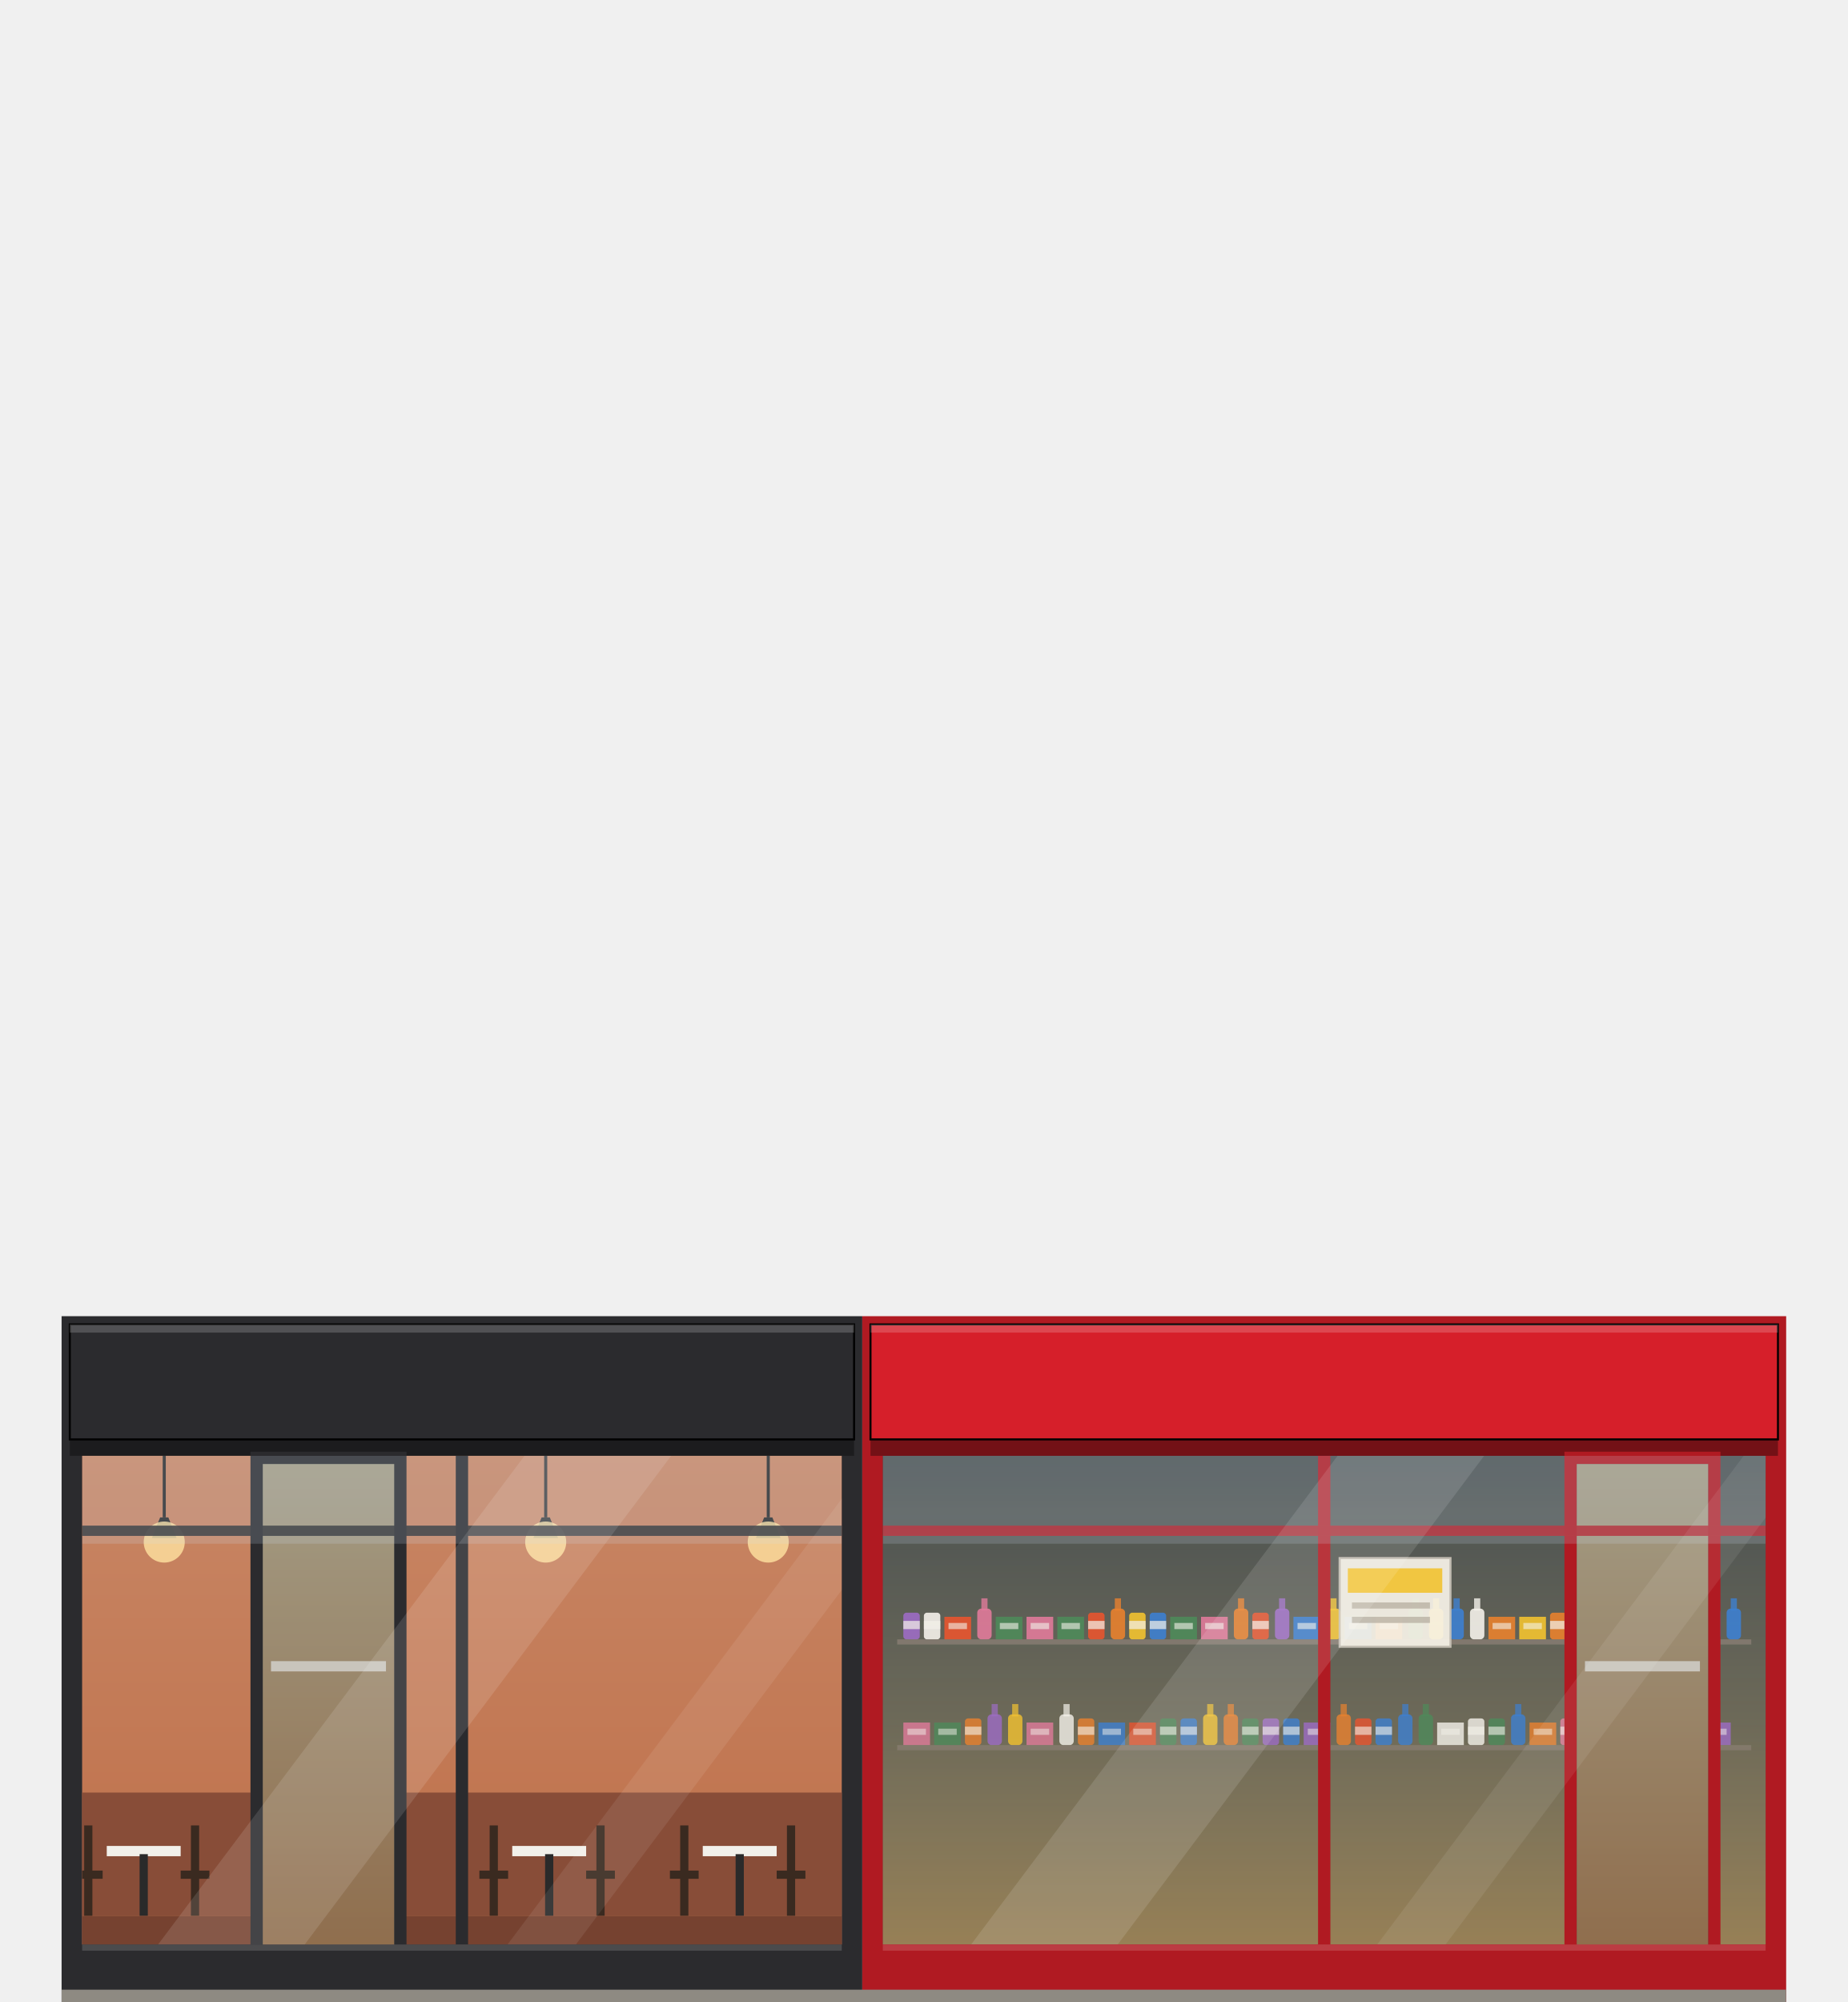
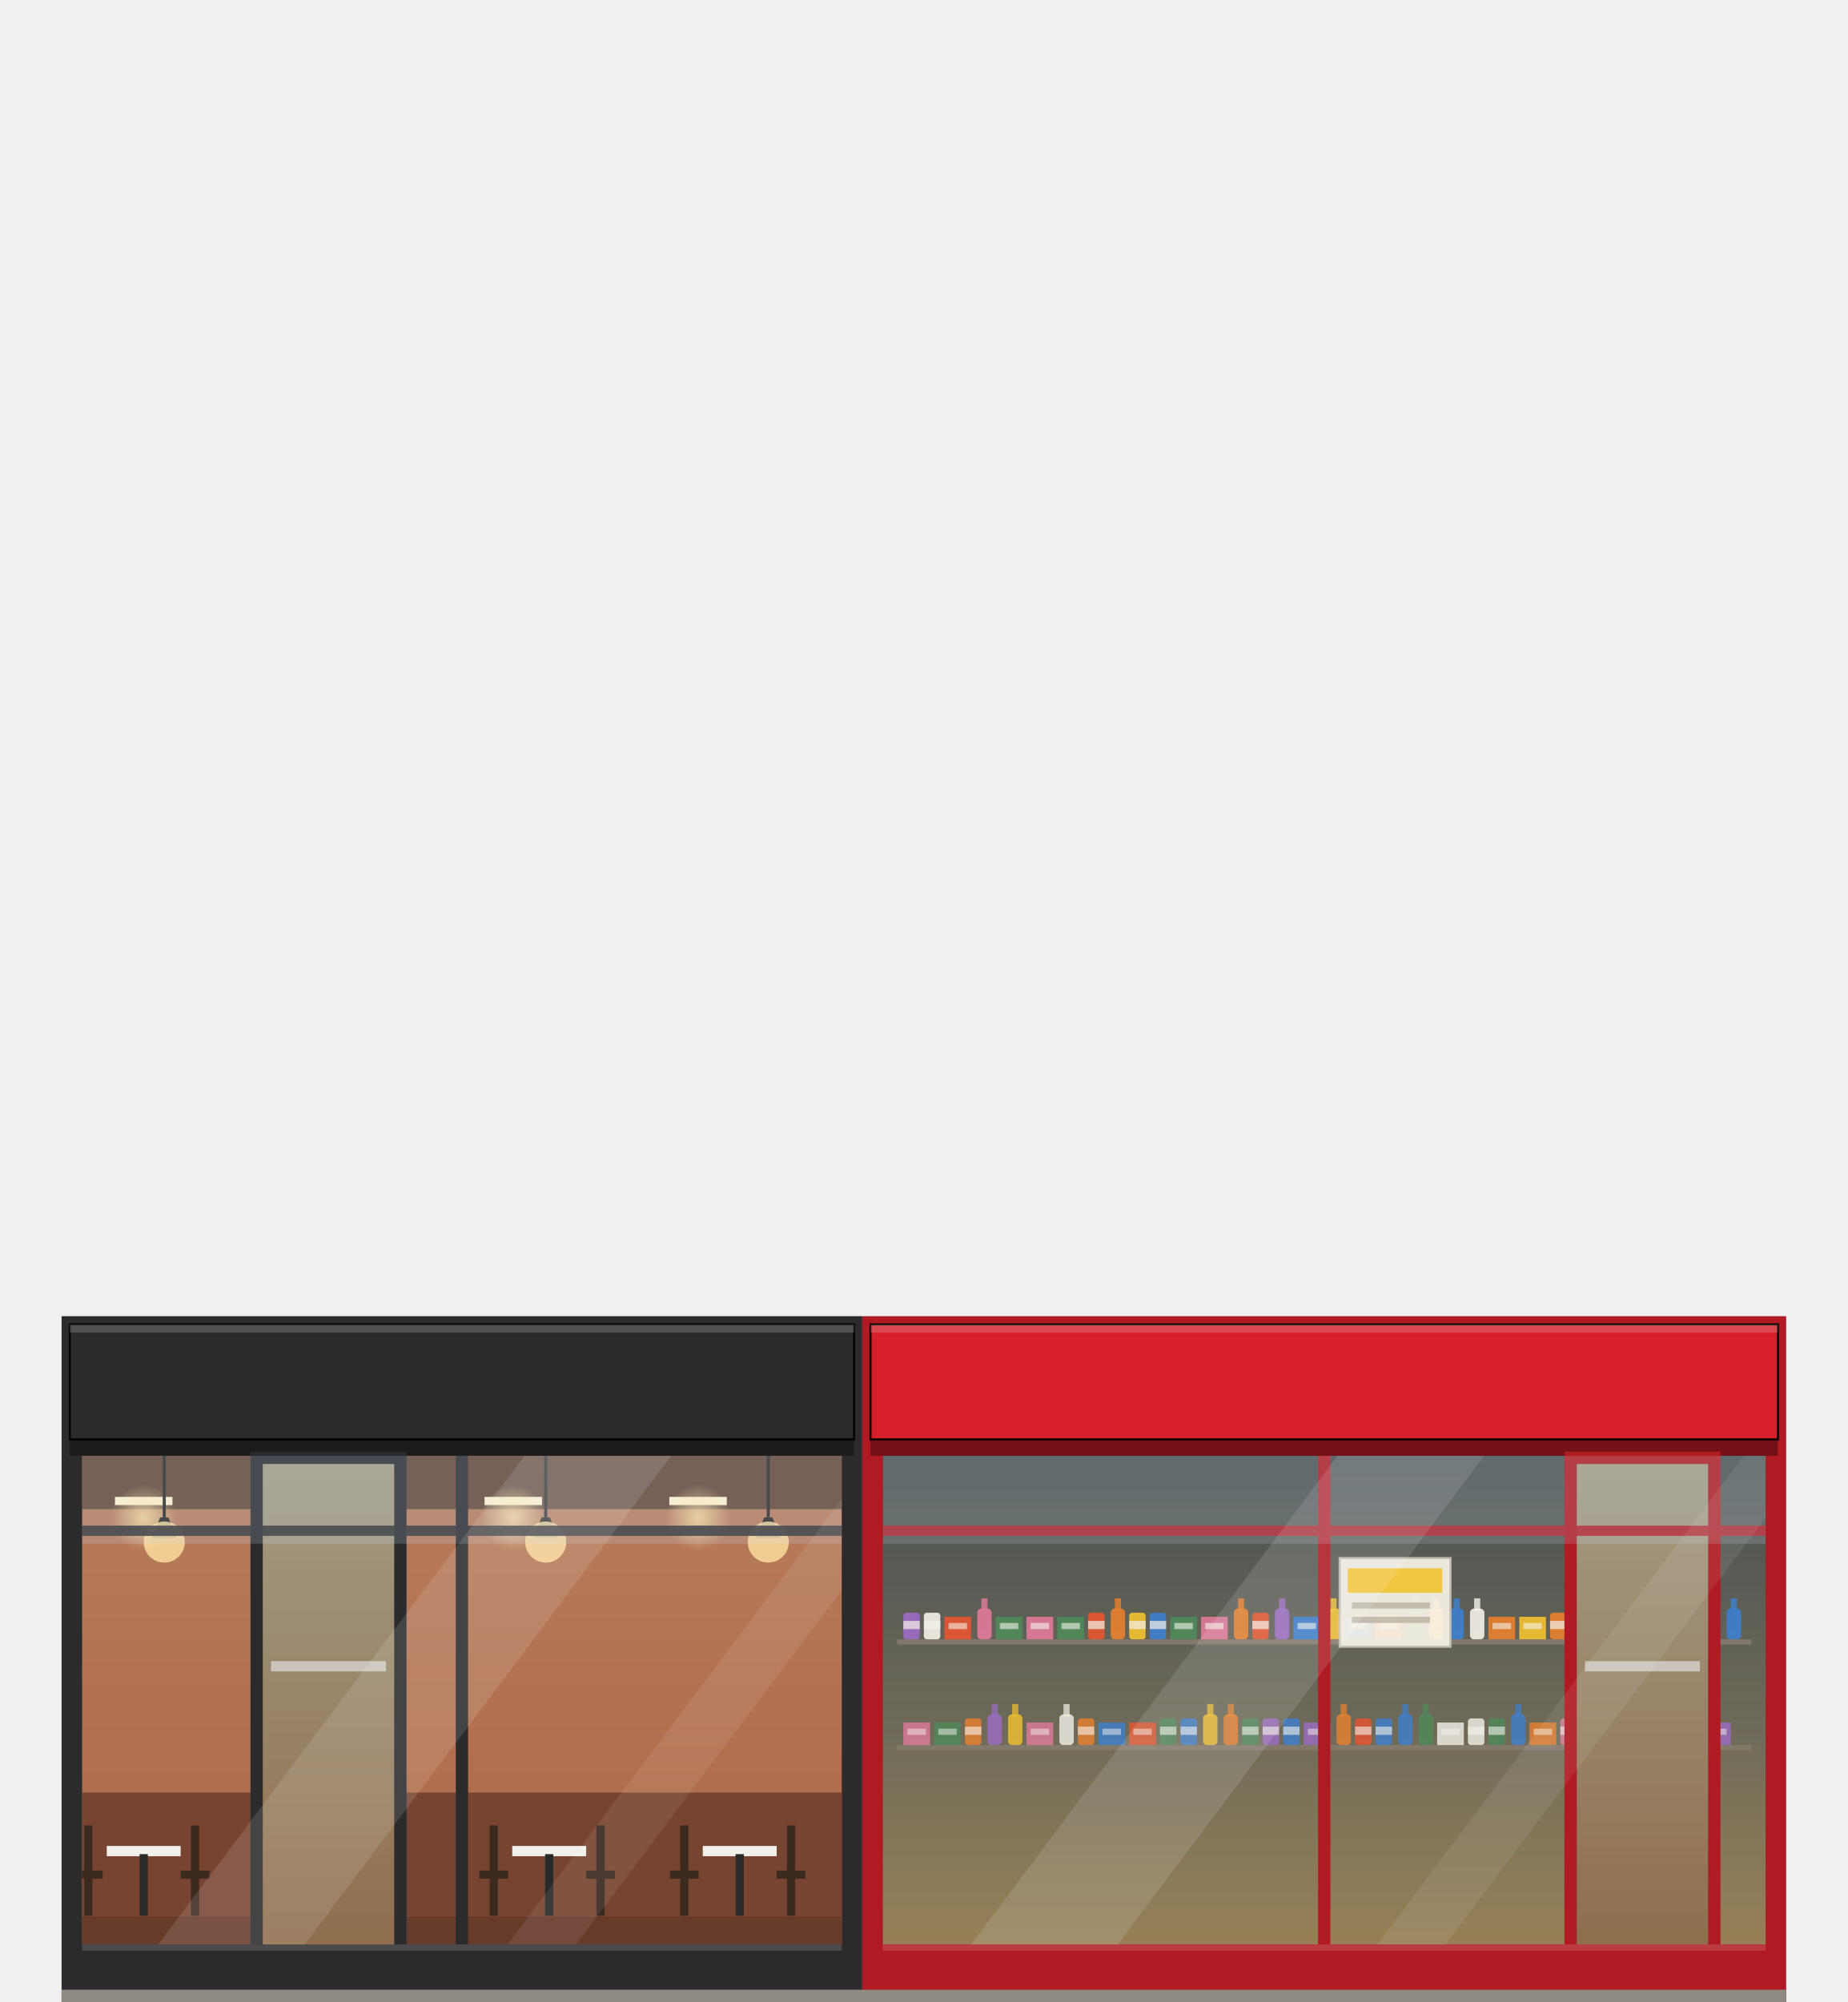
<svg xmlns="http://www.w3.org/2000/svg" width="900.0" height="975.0" viewBox="0 0 900.0 975.0">
  <defs>
    <linearGradient id="glass" x1="0" y1="0" x2="0" y2="1">
      <stop offset="0" stop-color="#C4E0EC" />
      <stop offset="1" stop-color="#557A90" />
    </linearGradient>
    <linearGradient id="shade" x1="0" y1="0" x2="0" y2="1">
      <stop offset="0" stop-color="#FFFFFF" stop-opacity="0.1" />
      <stop offset="1" stop-color="#000000" stop-opacity="0.16" />
    </linearGradient>
    <radialGradient id="glow">
      <stop offset="0" stop-color="#FFE9A8" stop-opacity="0.75" />
      <stop offset="1" stop-color="#FFE9A8" stop-opacity="0" />
    </radialGradient>
    <linearGradient id="warm" x1="0" y1="0" x2="0" y2="1">
      <stop offset="0" stop-color="#FFE7B5" />
      <stop offset="1" stop-color="#D98E4A" />
    </linearGradient>
    <linearGradient id="drop" x1="0" y1="0" x2="0" y2="1">
      <stop offset="0" stop-color="#2A1408" stop-opacity="0.3" />
      <stop offset="1" stop-color="#2A1408" stop-opacity="0" />
    </linearGradient>
    <linearGradient id="sun" x1="0" y1="0" x2="1" y2="0">
      <stop offset="0" stop-color="#FFE6B8" stop-opacity="0.14" />
      <stop offset="0.5" stop-color="#FFE6B8" stop-opacity="0" />
      <stop offset="1" stop-color="#1A0C14" stop-opacity="0.12" />
    </linearGradient>
    <radialGradient id="pumpkin_glow">
      <stop offset="0" stop-color="#FFB347" stop-opacity="0.6" />
      <stop offset="1" stop-color="#FFB347" stop-opacity="0" />
    </radialGradient>
  </defs>
  <rect x="30.0" y="641.0" width="390.0" height="334.0" fill="#2B2B2E" />
  <rect x="34.0" y="645.0" width="382.0" height="56.0" fill="#2B2B2E" stroke="#000000" stroke-width="1.0" opacity="0.95" />
  <rect x="34.0" y="645.0" width="382.0" height="4.0" fill="#FFFFFF" opacity="0.18" />
  <rect x="34.0" y="701.0" width="382.0" height="8.0" fill="#000000" opacity="0.35" />
  <rect x="40.0" y="709.0" width="370.0" height="238.0" fill="#2F3A41" />
  <clipPath id="in1">
    <rect x="40.0" y="709.0" width="370.0" height="238.0" />
  </clipPath>
  <g clip-path="url(#in1)">
-     <rect x="40.0" y="709.0" width="370.0" height="238.0" fill="#B5664A" />
+     <rect x="40.0" y="709.0" width="370.0" height="238.0" fill="#9f5a41" />
    <rect x="40.0" y="709.0" width="370.0" height="238.0" fill="url(#warm)" opacity="0.25" />
-     <rect x="40.0" y="933.0" width="370.0" height="14.0" fill="#764230" />
+     <rect x="40.0" y="709.0" width="370.0" height="26.0" fill="#1E1A18" opacity="0.55" />
+     <rect x="56.0" y="729.0" width="28.0" height="4.0" fill="#FFF2D0" />
+     <circle cx="70.0" cy="739.0" r="16.0" fill="url(#glow)" />
+     <rect x="146.0" y="729.0" width="28.0" height="4.0" fill="#FFF2D0" />
+     <circle cx="160.0" cy="739.0" r="16.0" fill="url(#glow)" />
+     <rect x="236.0" y="729.0" width="28.0" height="4.0" fill="#FFF2D0" />
+     <circle cx="250.0" cy="739.0" r="16.0" fill="url(#glow)" />
+     <rect x="326.0" y="729.0" width="28.0" height="4.0" fill="#FFF2D0" />
+     <circle cx="340.0" cy="739.0" r="16.0" fill="url(#glow)" />
+     <rect x="40.0" y="933.0" width="370.0" height="14.0" fill="#673b2a" />
    <path d="M80.0 709.0 V739.0" fill="none" stroke="#2A2A2A" stroke-width="1.5" />
    <path d="M74.0 749.0 l12 0 l-4 -10 l-4 0 z" fill="#2A2A2A" />
    <circle cx="80.0" cy="751.0" r="10.0" fill="#FFE2A0" opacity="0.8" />
    <path d="M182.7 709.0 V739.0" fill="none" stroke="#2A2A2A" stroke-width="1.5" />
    <path d="M176.7 749.0 l12 0 l-4 -10 l-4 0 z" fill="#2A2A2A" />
    <circle cx="182.7" cy="751.0" r="10.0" fill="#FFE2A0" opacity="0.8" />
    <path d="M265.8 709.0 V739.0" fill="none" stroke="#2A2A2A" stroke-width="1.5" />
    <path d="M259.8 749.0 l12 0 l-4 -10 l-4 0 z" fill="#2A2A2A" />
    <circle cx="265.8" cy="751.0" r="10.0" fill="#FFE2A0" opacity="0.8" />
    <path d="M374.2 709.0 V739.0" fill="none" stroke="#2A2A2A" stroke-width="1.5" />
    <path d="M368.2 749.0 l12 0 l-4 -10 l-4 0 z" fill="#2A2A2A" />
    <circle cx="374.2" cy="751.0" r="10.0" fill="#FFE2A0" opacity="0.8" />
-     <rect x="40.0" y="873.0" width="370.0" height="60.0" fill="#884d38" />
+     <rect x="40.0" y="873.0" width="370.0" height="60.0" fill="#774431" />
    <rect x="52.0" y="899.0" width="36.0" height="5.0" fill="#F2F0EA" />
    <rect x="68.0" y="903.0" width="4.0" height="30.0" fill="#2A2A2A" />
    <rect x="41.0" y="889.0" width="4.0" height="44.0" fill="#3A2A20" />
    <rect x="36.0" y="911.0" width="14.0" height="4.0" fill="#3A2A20" />
    <rect x="93.0" y="889.0" width="4.0" height="44.0" fill="#3A2A20" />
    <rect x="88.0" y="911.0" width="14.0" height="4.0" fill="#3A2A20" />
    <rect x="145.3" y="899.0" width="36.0" height="5.0" fill="#F2F0EA" />
    <rect x="161.3" y="903.0" width="4.0" height="30.0" fill="#2A2A2A" />
    <rect x="134.3" y="889.0" width="4.0" height="44.0" fill="#3A2A20" />
    <rect x="129.3" y="911.0" width="14.0" height="4.0" fill="#3A2A20" />
    <rect x="186.3" y="889.0" width="4.0" height="44.0" fill="#3A2A20" />
    <rect x="181.3" y="911.0" width="14.0" height="4.0" fill="#3A2A20" />
    <rect x="249.5" y="899.0" width="36.0" height="5.0" fill="#F2F0EA" />
    <rect x="265.5" y="903.0" width="4.0" height="30.0" fill="#2A2A2A" />
    <rect x="238.5" y="889.0" width="4.0" height="44.0" fill="#3A2A20" />
    <rect x="233.5" y="911.0" width="14.0" height="4.0" fill="#3A2A20" />
    <rect x="290.5" y="889.0" width="4.0" height="44.0" fill="#3A2A20" />
    <rect x="285.5" y="911.0" width="14.0" height="4.0" fill="#3A2A20" />
    <rect x="342.3" y="899.0" width="36.0" height="5.0" fill="#F2F0EA" />
    <rect x="358.3" y="903.0" width="4.0" height="30.0" fill="#2A2A2A" />
    <rect x="331.3" y="889.0" width="4.0" height="44.0" fill="#3A2A20" />
    <rect x="326.3" y="911.0" width="14.0" height="4.0" fill="#3A2A20" />
    <rect x="383.3" y="889.0" width="4.0" height="44.0" fill="#3A2A20" />
    <rect x="378.3" y="911.0" width="14.0" height="4.0" fill="#3A2A20" />
  </g>
  <rect x="122.0" y="707.0" width="76.0" height="262.0" fill="#2B2B2E" />
  <rect x="128.0" y="713.0" width="64.0" height="250.0" fill="#33404A" />
  <rect x="128.0" y="713.0" width="64.0" height="250.0" fill="url(#warm)" opacity="0.55" />
  <rect x="132.0" y="809.0" width="56.0" height="5.0" fill="#C9C5BC" />
  <rect x="222.0" y="709.0" width="6.0" height="238.0" fill="#2B2B2E" />
  <rect x="40.0" y="743.0" width="370.0" height="5.0" fill="#2B2B2E" opacity="0.9" />
  <rect x="40.0" y="947.0" width="370.0" height="22.0" fill="#2B2B2E" />
  <rect x="40.0" y="947.0" width="370.0" height="3.0" fill="#FFFFFF" opacity="0.15" />
  <clipPath id="pane2">
    <rect x="40.0" y="709.0" width="370.0" height="238.0" />
  </clipPath>
  <g clip-path="url(#pane2)">
    <path d="M77.0 947.0 l178.5 -238.0 l71.4 0 l-178.5 238.0 Z" fill="#FFFFFF" opacity="0.12" />
    <path d="M247.2 947.0 l178.5 -238.0 l33.3 0 l-178.5 238.0 Z" fill="#FFFFFF" opacity="0.08" />
    <rect x="40.0" y="709.0" width="370.0" height="42.8" fill="#CFE0EC" opacity="0.18" />
  </g>
  <rect x="420.0" y="641.0" width="450.0" height="334.0" fill="#B01A22" />
  <rect x="424.0" y="645.0" width="442.0" height="56.0" fill="#D8202A" stroke="#000000" stroke-width="1.0" opacity="0.95" />
  <rect x="424.0" y="645.0" width="442.0" height="4.0" fill="#FFFFFF" opacity="0.18" />
  <rect x="424.0" y="701.0" width="442.0" height="8.0" fill="#000000" opacity="0.35" />
  <rect x="430.0" y="709.0" width="430.0" height="238.0" fill="#2F3A41" />
  <defs>
    <linearGradient id="shoplit455" x1="0" y1="0" x2="0" y2="1">
      <stop offset="0" stop-color="#FFE7B4" stop-opacity="0.12" />
      <stop offset="0.55" stop-color="#FFD98E" stop-opacity="0.3" />
      <stop offset="1" stop-color="#FFC66A" stop-opacity="0.5" />
    </linearGradient>
  </defs>
  <rect x="430.0" y="709.0" width="430.0" height="238.0" fill="url(#shoplit455)" />
  <rect x="440.0" y="785.4" width="8.0" height="13.0" fill="#9C6CC4" opacity="0.9" rx="1.5" />
  <rect x="440.0" y="789.4" width="8.0" height="4.0" fill="#F4F1EA" opacity="0.7" />
  <rect x="450.0" y="785.4" width="8.0" height="13.0" fill="#F4F1EA" opacity="0.9" rx="1.5" />
  <rect x="450.0" y="789.4" width="8.0" height="4.0" fill="#F4F1EA" opacity="0.7" />
  <rect x="460.0" y="787.4" width="13.0" height="11.0" fill="#E8542F" opacity="0.9" />
  <rect x="462.0" y="790.4" width="9.0" height="3.0" fill="#F4F1EA" opacity="0.6" />
  <rect x="476.0" y="783.4" width="7.0" height="15.0" fill="#E07A9A" opacity="0.9" rx="2" />
  <rect x="478.0" y="778.4" width="3.0" height="6.0" fill="#E07A9A" opacity="0.8" />
  <rect x="485.0" y="787.4" width="13.0" height="11.0" fill="#4E8A5A" opacity="0.9" />
  <rect x="487.0" y="790.4" width="9.0" height="3.0" fill="#F4F1EA" opacity="0.6" />
  <rect x="500.0" y="787.4" width="13.0" height="11.0" fill="#E07A9A" opacity="0.9" />
  <rect x="502.0" y="790.4" width="9.0" height="3.0" fill="#F4F1EA" opacity="0.6" />
  <rect x="515.0" y="787.4" width="13.0" height="11.0" fill="#4E8A5A" opacity="0.9" />
  <rect x="517.0" y="790.4" width="9.0" height="3.0" fill="#F4F1EA" opacity="0.6" />
  <rect x="530.0" y="785.4" width="8.0" height="13.0" fill="#E8542F" opacity="0.9" rx="1.5" />
  <rect x="530.0" y="789.4" width="8.0" height="4.0" fill="#F4F1EA" opacity="0.7" />
  <rect x="541.0" y="783.4" width="7.0" height="15.0" fill="#E8812E" opacity="0.9" rx="2" />
  <rect x="543.0" y="778.4" width="3.0" height="6.0" fill="#E8812E" opacity="0.8" />
  <rect x="550.0" y="785.4" width="8.0" height="13.0" fill="#F2C230" opacity="0.9" rx="1.5" />
  <rect x="550.0" y="789.4" width="8.0" height="4.0" fill="#F4F1EA" opacity="0.7" />
  <rect x="560.0" y="785.4" width="8.0" height="13.0" fill="#3D7FD0" opacity="0.9" rx="1.5" />
  <rect x="560.0" y="789.4" width="8.0" height="4.0" fill="#F4F1EA" opacity="0.7" />
  <rect x="570.0" y="787.4" width="13.0" height="11.0" fill="#4E8A5A" opacity="0.9" />
  <rect x="572.0" y="790.4" width="9.0" height="3.0" fill="#F4F1EA" opacity="0.6" />
  <rect x="585.0" y="787.4" width="13.0" height="11.0" fill="#E07A9A" opacity="0.9" />
  <rect x="587.0" y="790.4" width="9.0" height="3.0" fill="#F4F1EA" opacity="0.6" />
  <rect x="601.0" y="783.4" width="7.0" height="15.0" fill="#E8812E" opacity="0.9" rx="2" />
  <rect x="603.0" y="778.4" width="3.0" height="6.0" fill="#E8812E" opacity="0.8" />
  <rect x="610.0" y="785.4" width="8.0" height="13.0" fill="#E8542F" opacity="0.9" rx="1.5" />
  <rect x="610.0" y="789.4" width="8.0" height="4.0" fill="#F4F1EA" opacity="0.7" />
  <rect x="621.0" y="783.4" width="7.0" height="15.0" fill="#9C6CC4" opacity="0.9" rx="2" />
  <rect x="623.0" y="778.4" width="3.0" height="6.0" fill="#9C6CC4" opacity="0.8" />
  <rect x="630.0" y="787.4" width="13.0" height="11.0" fill="#3D7FD0" opacity="0.9" />
  <rect x="632.0" y="790.4" width="9.0" height="3.0" fill="#F4F1EA" opacity="0.6" />
  <rect x="646.0" y="783.4" width="7.0" height="15.0" fill="#F2C230" opacity="0.9" rx="2" />
  <rect x="648.0" y="778.4" width="3.0" height="6.0" fill="#F2C230" opacity="0.8" />
  <rect x="655.0" y="787.4" width="13.0" height="11.0" fill="#3D7FD0" opacity="0.9" />
  <rect x="657.0" y="790.4" width="9.0" height="3.0" fill="#F4F1EA" opacity="0.6" />
  <rect x="670.0" y="787.4" width="13.0" height="11.0" fill="#E8812E" opacity="0.9" />
  <rect x="672.0" y="790.4" width="9.0" height="3.0" fill="#F4F1EA" opacity="0.6" />
  <rect x="686.0" y="783.4" width="7.0" height="15.0" fill="#4E8A5A" opacity="0.9" rx="2" />
  <rect x="688.0" y="778.4" width="3.0" height="6.0" fill="#4E8A5A" opacity="0.8" />
  <rect x="696.0" y="783.4" width="7.0" height="15.0" fill="#F2C230" opacity="0.9" rx="2" />
  <rect x="698.0" y="778.4" width="3.0" height="6.0" fill="#F2C230" opacity="0.8" />
  <rect x="706.0" y="783.4" width="7.0" height="15.0" fill="#3D7FD0" opacity="0.9" rx="2" />
  <rect x="708.0" y="778.4" width="3.0" height="6.0" fill="#3D7FD0" opacity="0.8" />
  <rect x="716.0" y="783.4" width="7.0" height="15.0" fill="#F4F1EA" opacity="0.9" rx="2" />
  <rect x="718.0" y="778.4" width="3.0" height="6.0" fill="#F4F1EA" opacity="0.8" />
  <rect x="725.0" y="787.4" width="13.0" height="11.0" fill="#E8812E" opacity="0.9" />
  <rect x="727.0" y="790.4" width="9.0" height="3.0" fill="#F4F1EA" opacity="0.6" />
  <rect x="740.0" y="787.4" width="13.0" height="11.0" fill="#F2C230" opacity="0.9" />
  <rect x="742.0" y="790.4" width="9.0" height="3.0" fill="#F4F1EA" opacity="0.6" />
  <rect x="755.0" y="785.4" width="8.0" height="13.0" fill="#E8812E" opacity="0.9" rx="1.5" />
  <rect x="755.0" y="789.4" width="8.0" height="4.0" fill="#F4F1EA" opacity="0.7" />
  <rect x="765.0" y="787.4" width="13.0" height="11.0" fill="#3D7FD0" opacity="0.9" />
  <rect x="767.0" y="790.4" width="9.0" height="3.0" fill="#F4F1EA" opacity="0.6" />
  <rect x="781.0" y="783.4" width="7.0" height="15.0" fill="#F4F1EA" opacity="0.9" rx="2" />
  <rect x="783.0" y="778.4" width="3.0" height="6.0" fill="#F4F1EA" opacity="0.8" />
  <rect x="791.0" y="783.4" width="7.0" height="15.0" fill="#E8812E" opacity="0.9" rx="2" />
  <rect x="793.0" y="778.4" width="3.0" height="6.0" fill="#E8812E" opacity="0.8" />
  <rect x="800.0" y="787.4" width="13.0" height="11.0" fill="#E8812E" opacity="0.9" />
  <rect x="802.0" y="790.4" width="9.0" height="3.0" fill="#F4F1EA" opacity="0.6" />
  <rect x="815.0" y="787.4" width="13.0" height="11.0" fill="#F2C230" opacity="0.9" />
  <rect x="817.0" y="790.4" width="9.0" height="3.0" fill="#F4F1EA" opacity="0.6" />
  <rect x="831.0" y="783.4" width="7.0" height="15.0" fill="#3D7FD0" opacity="0.9" rx="2" />
  <rect x="833.0" y="778.4" width="3.0" height="6.0" fill="#3D7FD0" opacity="0.8" />
  <rect x="841.0" y="783.4" width="7.0" height="15.0" fill="#3D7FD0" opacity="0.9" rx="2" />
  <rect x="843.0" y="778.4" width="3.0" height="6.0" fill="#3D7FD0" opacity="0.8" />
  <rect x="437.0" y="798.4" width="416.0" height="2.5" fill="#8E8278" opacity="0.7" />
  <rect x="440.0" y="838.9" width="13.0" height="11.0" fill="#E07A9A" opacity="0.8" />
  <rect x="442.0" y="841.9" width="9.0" height="3.0" fill="#F4F1EA" opacity="0.5" />
  <rect x="455.0" y="838.9" width="13.0" height="11.0" fill="#4E8A5A" opacity="0.8" />
  <rect x="457.0" y="841.9" width="9.0" height="3.0" fill="#F4F1EA" opacity="0.5" />
  <rect x="470.0" y="836.9" width="8.0" height="13.0" fill="#E8812E" opacity="0.8" rx="1.5" />
  <rect x="470.0" y="840.9" width="8.0" height="4.0" fill="#F4F1EA" opacity="0.6" />
  <rect x="481.0" y="834.9" width="7.0" height="15.0" fill="#9C6CC4" opacity="0.8" rx="2" />
  <rect x="483.0" y="829.9" width="3.0" height="6.0" fill="#9C6CC4" opacity="0.7" />
  <rect x="491.0" y="834.9" width="7.0" height="15.0" fill="#F2C230" opacity="0.8" rx="2" />
  <rect x="493.0" y="829.9" width="3.0" height="6.0" fill="#F2C230" opacity="0.7" />
  <rect x="500.0" y="838.9" width="13.0" height="11.0" fill="#E07A9A" opacity="0.8" />
  <rect x="502.0" y="841.9" width="9.0" height="3.0" fill="#F4F1EA" opacity="0.5" />
  <rect x="516.0" y="834.9" width="7.0" height="15.0" fill="#F4F1EA" opacity="0.8" rx="2" />
  <rect x="518.0" y="829.9" width="3.0" height="6.0" fill="#F4F1EA" opacity="0.7" />
  <rect x="525.0" y="836.9" width="8.0" height="13.0" fill="#E8812E" opacity="0.8" rx="1.5" />
  <rect x="525.0" y="840.9" width="8.0" height="4.0" fill="#F4F1EA" opacity="0.6" />
  <rect x="535.0" y="838.9" width="13.0" height="11.0" fill="#3D7FD0" opacity="0.8" />
  <rect x="537.0" y="841.9" width="9.0" height="3.0" fill="#F4F1EA" opacity="0.5" />
  <rect x="550.0" y="838.9" width="13.0" height="11.0" fill="#E8542F" opacity="0.8" />
  <rect x="552.0" y="841.9" width="9.0" height="3.0" fill="#F4F1EA" opacity="0.5" />
  <rect x="565.0" y="836.9" width="8.0" height="13.0" fill="#4E8A5A" opacity="0.8" rx="1.5" />
  <rect x="565.0" y="840.9" width="8.0" height="4.0" fill="#F4F1EA" opacity="0.6" />
  <rect x="575.0" y="836.9" width="8.0" height="13.0" fill="#3D7FD0" opacity="0.8" rx="1.5" />
  <rect x="575.0" y="840.9" width="8.0" height="4.0" fill="#F4F1EA" opacity="0.6" />
  <rect x="586.0" y="834.9" width="7.0" height="15.0" fill="#F2C230" opacity="0.8" rx="2" />
  <rect x="588.0" y="829.9" width="3.0" height="6.0" fill="#F2C230" opacity="0.7" />
  <rect x="596.0" y="834.9" width="7.0" height="15.0" fill="#E8812E" opacity="0.8" rx="2" />
  <rect x="598.0" y="829.9" width="3.0" height="6.0" fill="#E8812E" opacity="0.7" />
  <rect x="605.0" y="836.9" width="8.0" height="13.0" fill="#4E8A5A" opacity="0.8" rx="1.5" />
  <rect x="605.0" y="840.9" width="8.0" height="4.0" fill="#F4F1EA" opacity="0.6" />
  <rect x="615.0" y="836.9" width="8.0" height="13.0" fill="#9C6CC4" opacity="0.8" rx="1.5" />
  <rect x="615.0" y="840.9" width="8.0" height="4.0" fill="#F4F1EA" opacity="0.6" />
  <rect x="625.0" y="836.9" width="8.0" height="13.0" fill="#3D7FD0" opacity="0.8" rx="1.5" />
  <rect x="625.0" y="840.9" width="8.0" height="4.0" fill="#F4F1EA" opacity="0.6" />
  <rect x="635.0" y="838.9" width="13.0" height="11.0" fill="#9C6CC4" opacity="0.8" />
  <rect x="637.0" y="841.9" width="9.0" height="3.0" fill="#F4F1EA" opacity="0.5" />
  <rect x="651.0" y="834.9" width="7.0" height="15.0" fill="#E8812E" opacity="0.8" rx="2" />
  <rect x="653.0" y="829.9" width="3.0" height="6.0" fill="#E8812E" opacity="0.7" />
  <rect x="660.0" y="836.9" width="8.0" height="13.0" fill="#E8542F" opacity="0.8" rx="1.5" />
  <rect x="660.0" y="840.9" width="8.0" height="4.0" fill="#F4F1EA" opacity="0.6" />
  <rect x="670.0" y="836.9" width="8.0" height="13.0" fill="#3D7FD0" opacity="0.8" rx="1.5" />
  <rect x="670.0" y="840.9" width="8.0" height="4.0" fill="#F4F1EA" opacity="0.6" />
  <rect x="681.0" y="834.9" width="7.0" height="15.0" fill="#3D7FD0" opacity="0.8" rx="2" />
  <rect x="683.0" y="829.9" width="3.0" height="6.0" fill="#3D7FD0" opacity="0.7" />
  <rect x="691.0" y="834.9" width="7.0" height="15.0" fill="#4E8A5A" opacity="0.8" rx="2" />
  <rect x="693.0" y="829.9" width="3.0" height="6.0" fill="#4E8A5A" opacity="0.7" />
  <rect x="700.0" y="838.9" width="13.0" height="11.0" fill="#F4F1EA" opacity="0.8" />
  <rect x="702.0" y="841.9" width="9.0" height="3.0" fill="#F4F1EA" opacity="0.5" />
  <rect x="715.0" y="836.9" width="8.0" height="13.0" fill="#F4F1EA" opacity="0.8" rx="1.5" />
  <rect x="715.0" y="840.9" width="8.0" height="4.0" fill="#F4F1EA" opacity="0.6" />
  <rect x="725.0" y="836.9" width="8.0" height="13.0" fill="#4E8A5A" opacity="0.8" rx="1.5" />
  <rect x="725.0" y="840.9" width="8.0" height="4.0" fill="#F4F1EA" opacity="0.6" />
  <rect x="736.0" y="834.9" width="7.0" height="15.0" fill="#3D7FD0" opacity="0.8" rx="2" />
  <rect x="738.0" y="829.9" width="3.0" height="6.0" fill="#3D7FD0" opacity="0.7" />
  <rect x="745.0" y="838.9" width="13.0" height="11.0" fill="#E8812E" opacity="0.8" />
  <rect x="747.0" y="841.9" width="9.0" height="3.0" fill="#F4F1EA" opacity="0.5" />
  <rect x="760.0" y="836.9" width="8.0" height="13.0" fill="#E07A9A" opacity="0.8" rx="1.5" />
  <rect x="760.0" y="840.9" width="8.0" height="4.0" fill="#F4F1EA" opacity="0.6" />
  <rect x="771.0" y="834.9" width="7.0" height="15.0" fill="#E07A9A" opacity="0.8" rx="2" />
  <rect x="773.0" y="829.9" width="3.0" height="6.0" fill="#E07A9A" opacity="0.7" />
  <rect x="781.0" y="834.9" width="7.0" height="15.0" fill="#E8542F" opacity="0.8" rx="2" />
  <rect x="783.0" y="829.9" width="3.0" height="6.0" fill="#E8542F" opacity="0.7" />
  <rect x="790.0" y="838.9" width="13.0" height="11.0" fill="#3D7FD0" opacity="0.8" />
  <rect x="792.0" y="841.9" width="9.0" height="3.0" fill="#F4F1EA" opacity="0.5" />
  <rect x="805.0" y="838.9" width="13.0" height="11.0" fill="#9C6CC4" opacity="0.8" />
  <rect x="807.0" y="841.9" width="9.0" height="3.0" fill="#F4F1EA" opacity="0.5" />
  <rect x="820.0" y="836.9" width="8.0" height="13.0" fill="#F4F1EA" opacity="0.8" rx="1.5" />
  <rect x="820.0" y="840.9" width="8.0" height="4.0" fill="#F4F1EA" opacity="0.6" />
  <rect x="830.0" y="838.9" width="13.0" height="11.0" fill="#9C6CC4" opacity="0.8" />
  <rect x="832.0" y="841.9" width="9.0" height="3.0" fill="#F4F1EA" opacity="0.5" />
  <rect x="437.0" y="849.9" width="416.0" height="2.5" fill="#8E8278" opacity="0.6" />
  <rect x="652.5" y="758.8" width="54.0" height="43.2" fill="#F7F3E8" stroke="#C9C3B8" stroke-width="1.0" opacity="0.92" />
  <rect x="656.5" y="763.8" width="46.0" height="11.9" fill="#F2C230" opacity="0.9" />
  <rect x="658.5" y="780.4" width="38.0" height="3.0" fill="#B9B2A4" opacity="0.8" />
  <rect x="658.5" y="787.4" width="38.0" height="3.0" fill="#B9B2A4" opacity="0.8" />
  <rect x="762.0" y="707.0" width="76.0" height="262.0" fill="#B01A22" />
  <rect x="768.0" y="713.0" width="64.0" height="250.0" fill="#33404A" />
  <rect x="768.0" y="713.0" width="64.0" height="250.0" fill="url(#warm)" opacity="0.55" />
  <rect x="772.0" y="809.0" width="56.0" height="5.0" fill="#C9C5BC" />
  <rect x="642.0" y="709.0" width="6.0" height="238.0" fill="#B01A22" />
  <rect x="430.0" y="743.0" width="430.0" height="5.0" fill="#B01A22" opacity="0.9" />
  <rect x="430.0" y="947.0" width="430.0" height="22.0" fill="#B01A22" />
  <rect x="430.0" y="947.0" width="430.0" height="3.0" fill="#FFFFFF" opacity="0.15" />
  <clipPath id="pane3">
    <rect x="430.0" y="709.0" width="430.0" height="238.0" />
  </clipPath>
  <g clip-path="url(#pane3)">
    <path d="M473.0 947.0 l178.5 -238.0 l71.4 0 l-178.5 238.0 Z" fill="#FFFFFF" opacity="0.12" />
    <path d="M670.8 947.0 l178.5 -238.0 l33.3 0 l-178.5 238.0 Z" fill="#FFFFFF" opacity="0.08" />
    <rect x="430.0" y="709.0" width="430.0" height="42.8" fill="#CFE0EC" opacity="0.18" />
  </g>
  <rect x="30.0" y="969.0" width="840.0" height="6.0" fill="#8E8A82" />
</svg>
